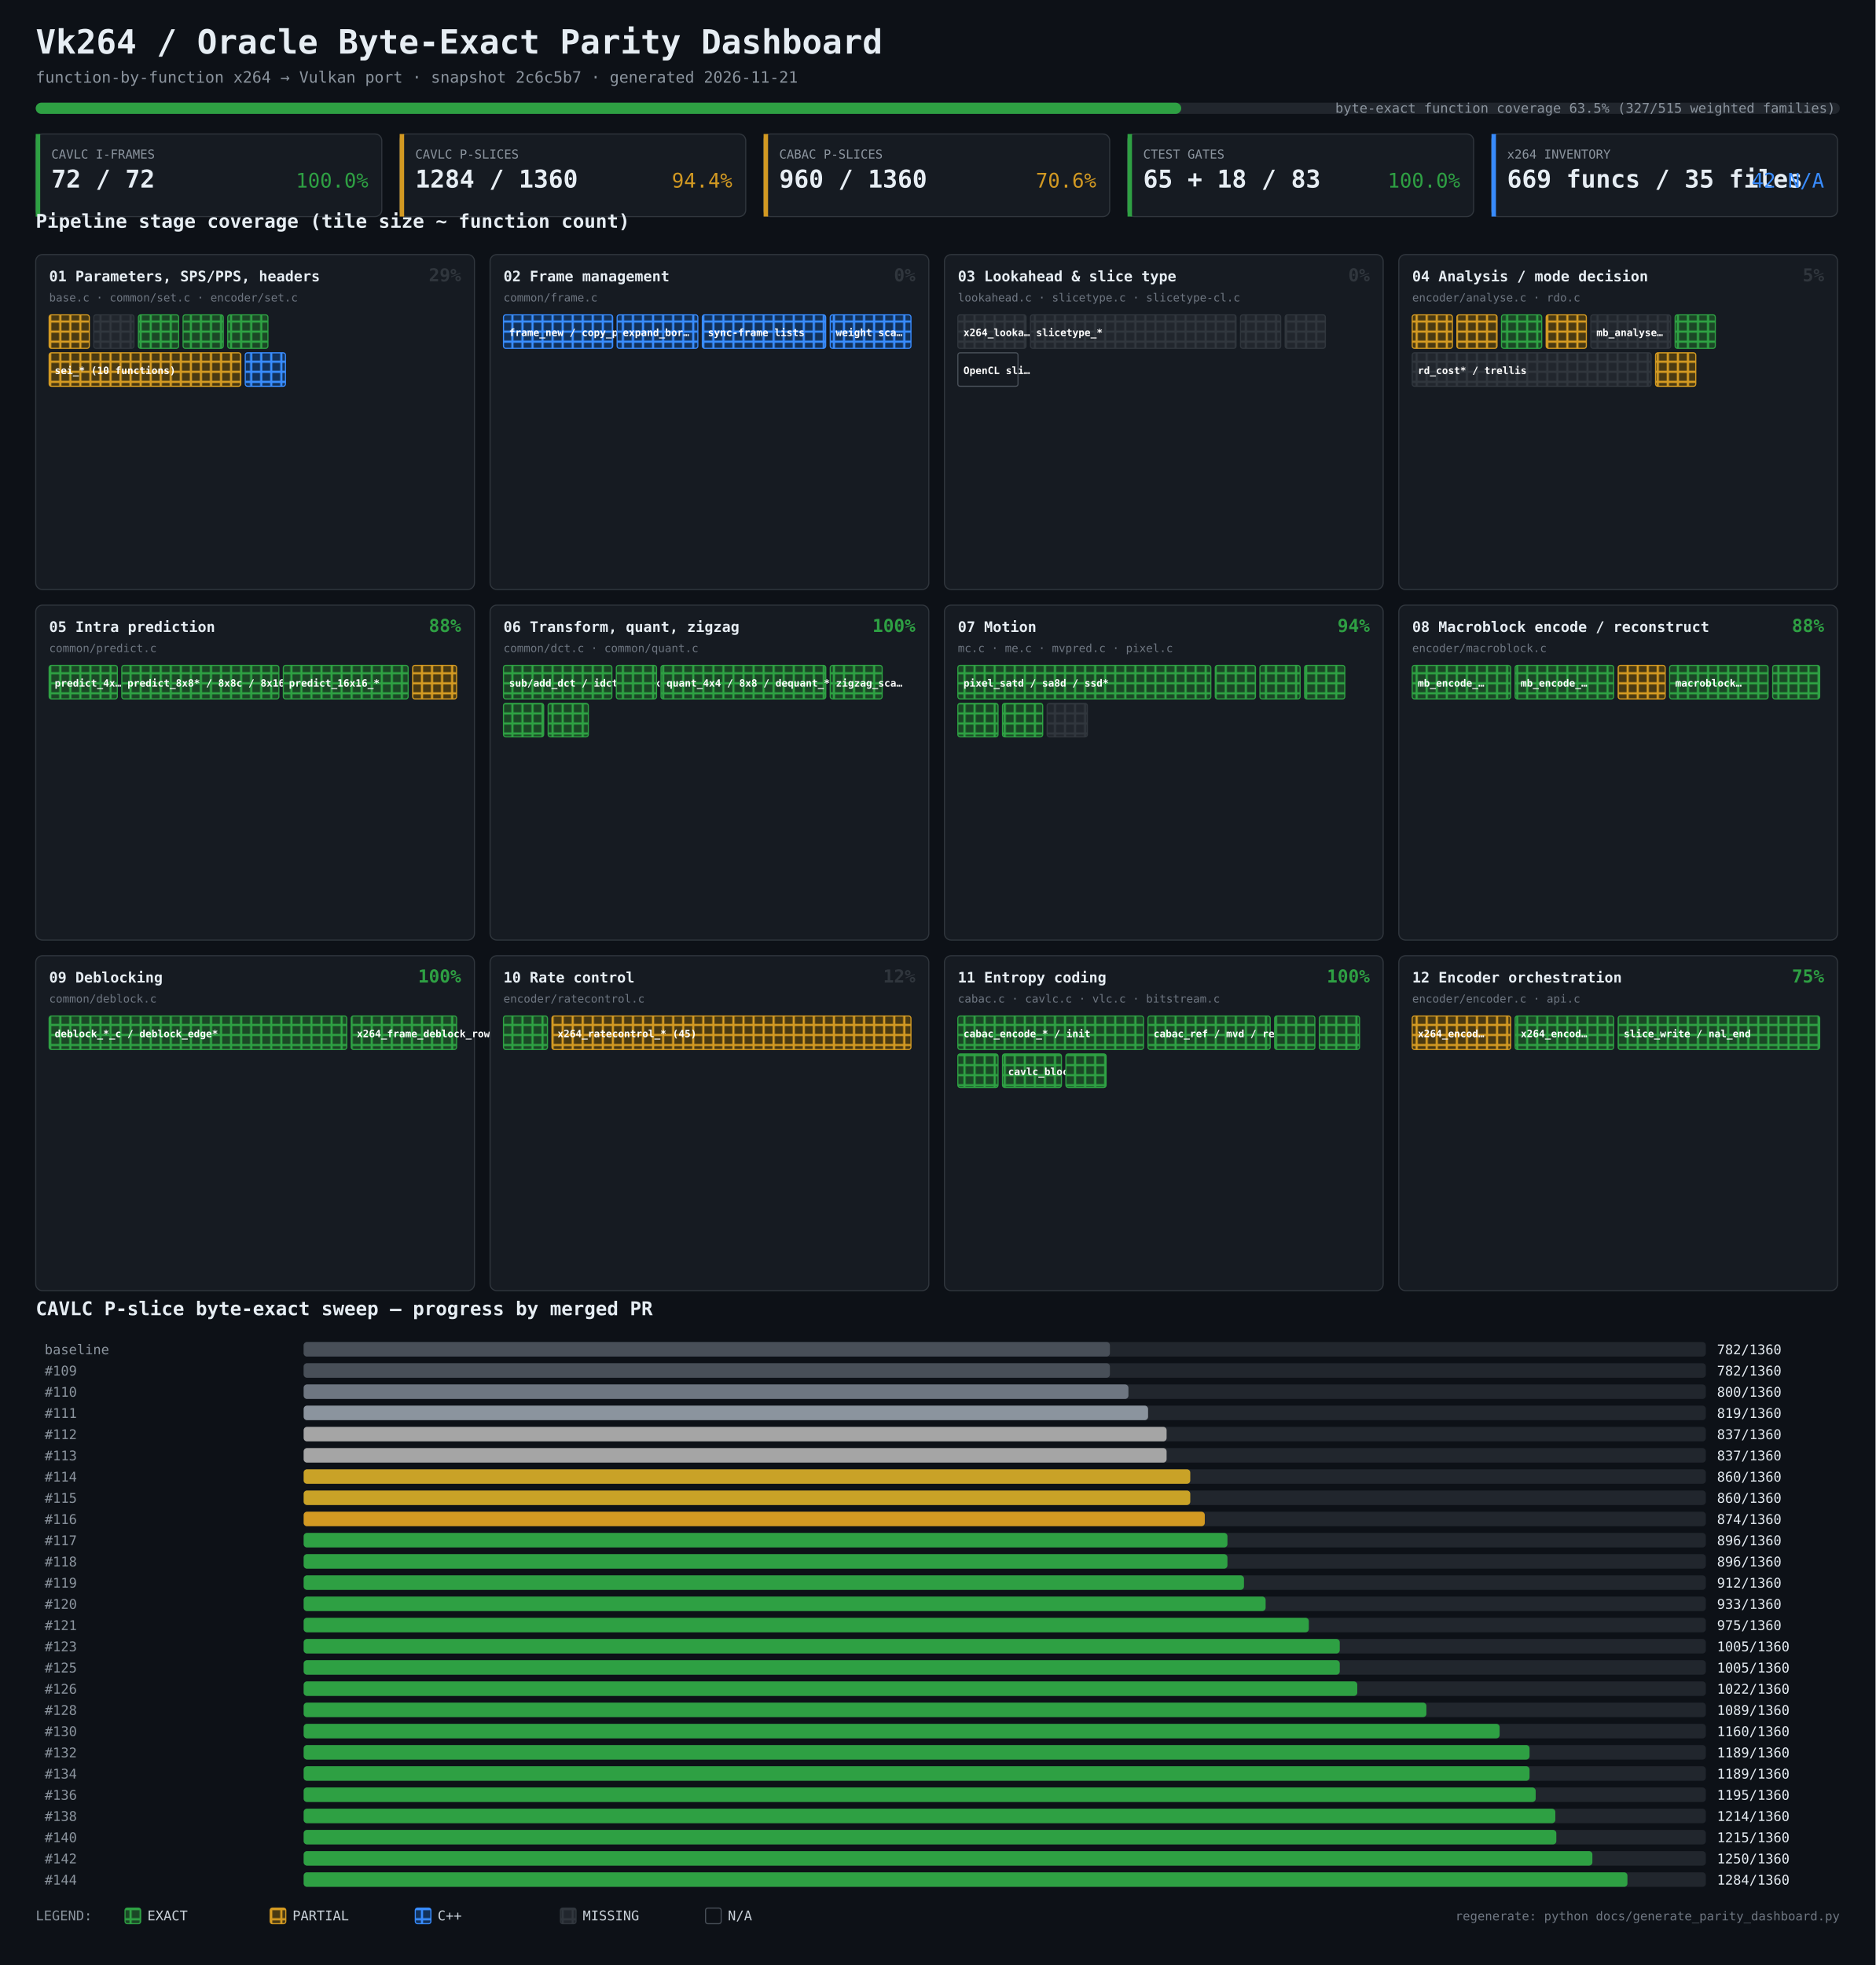
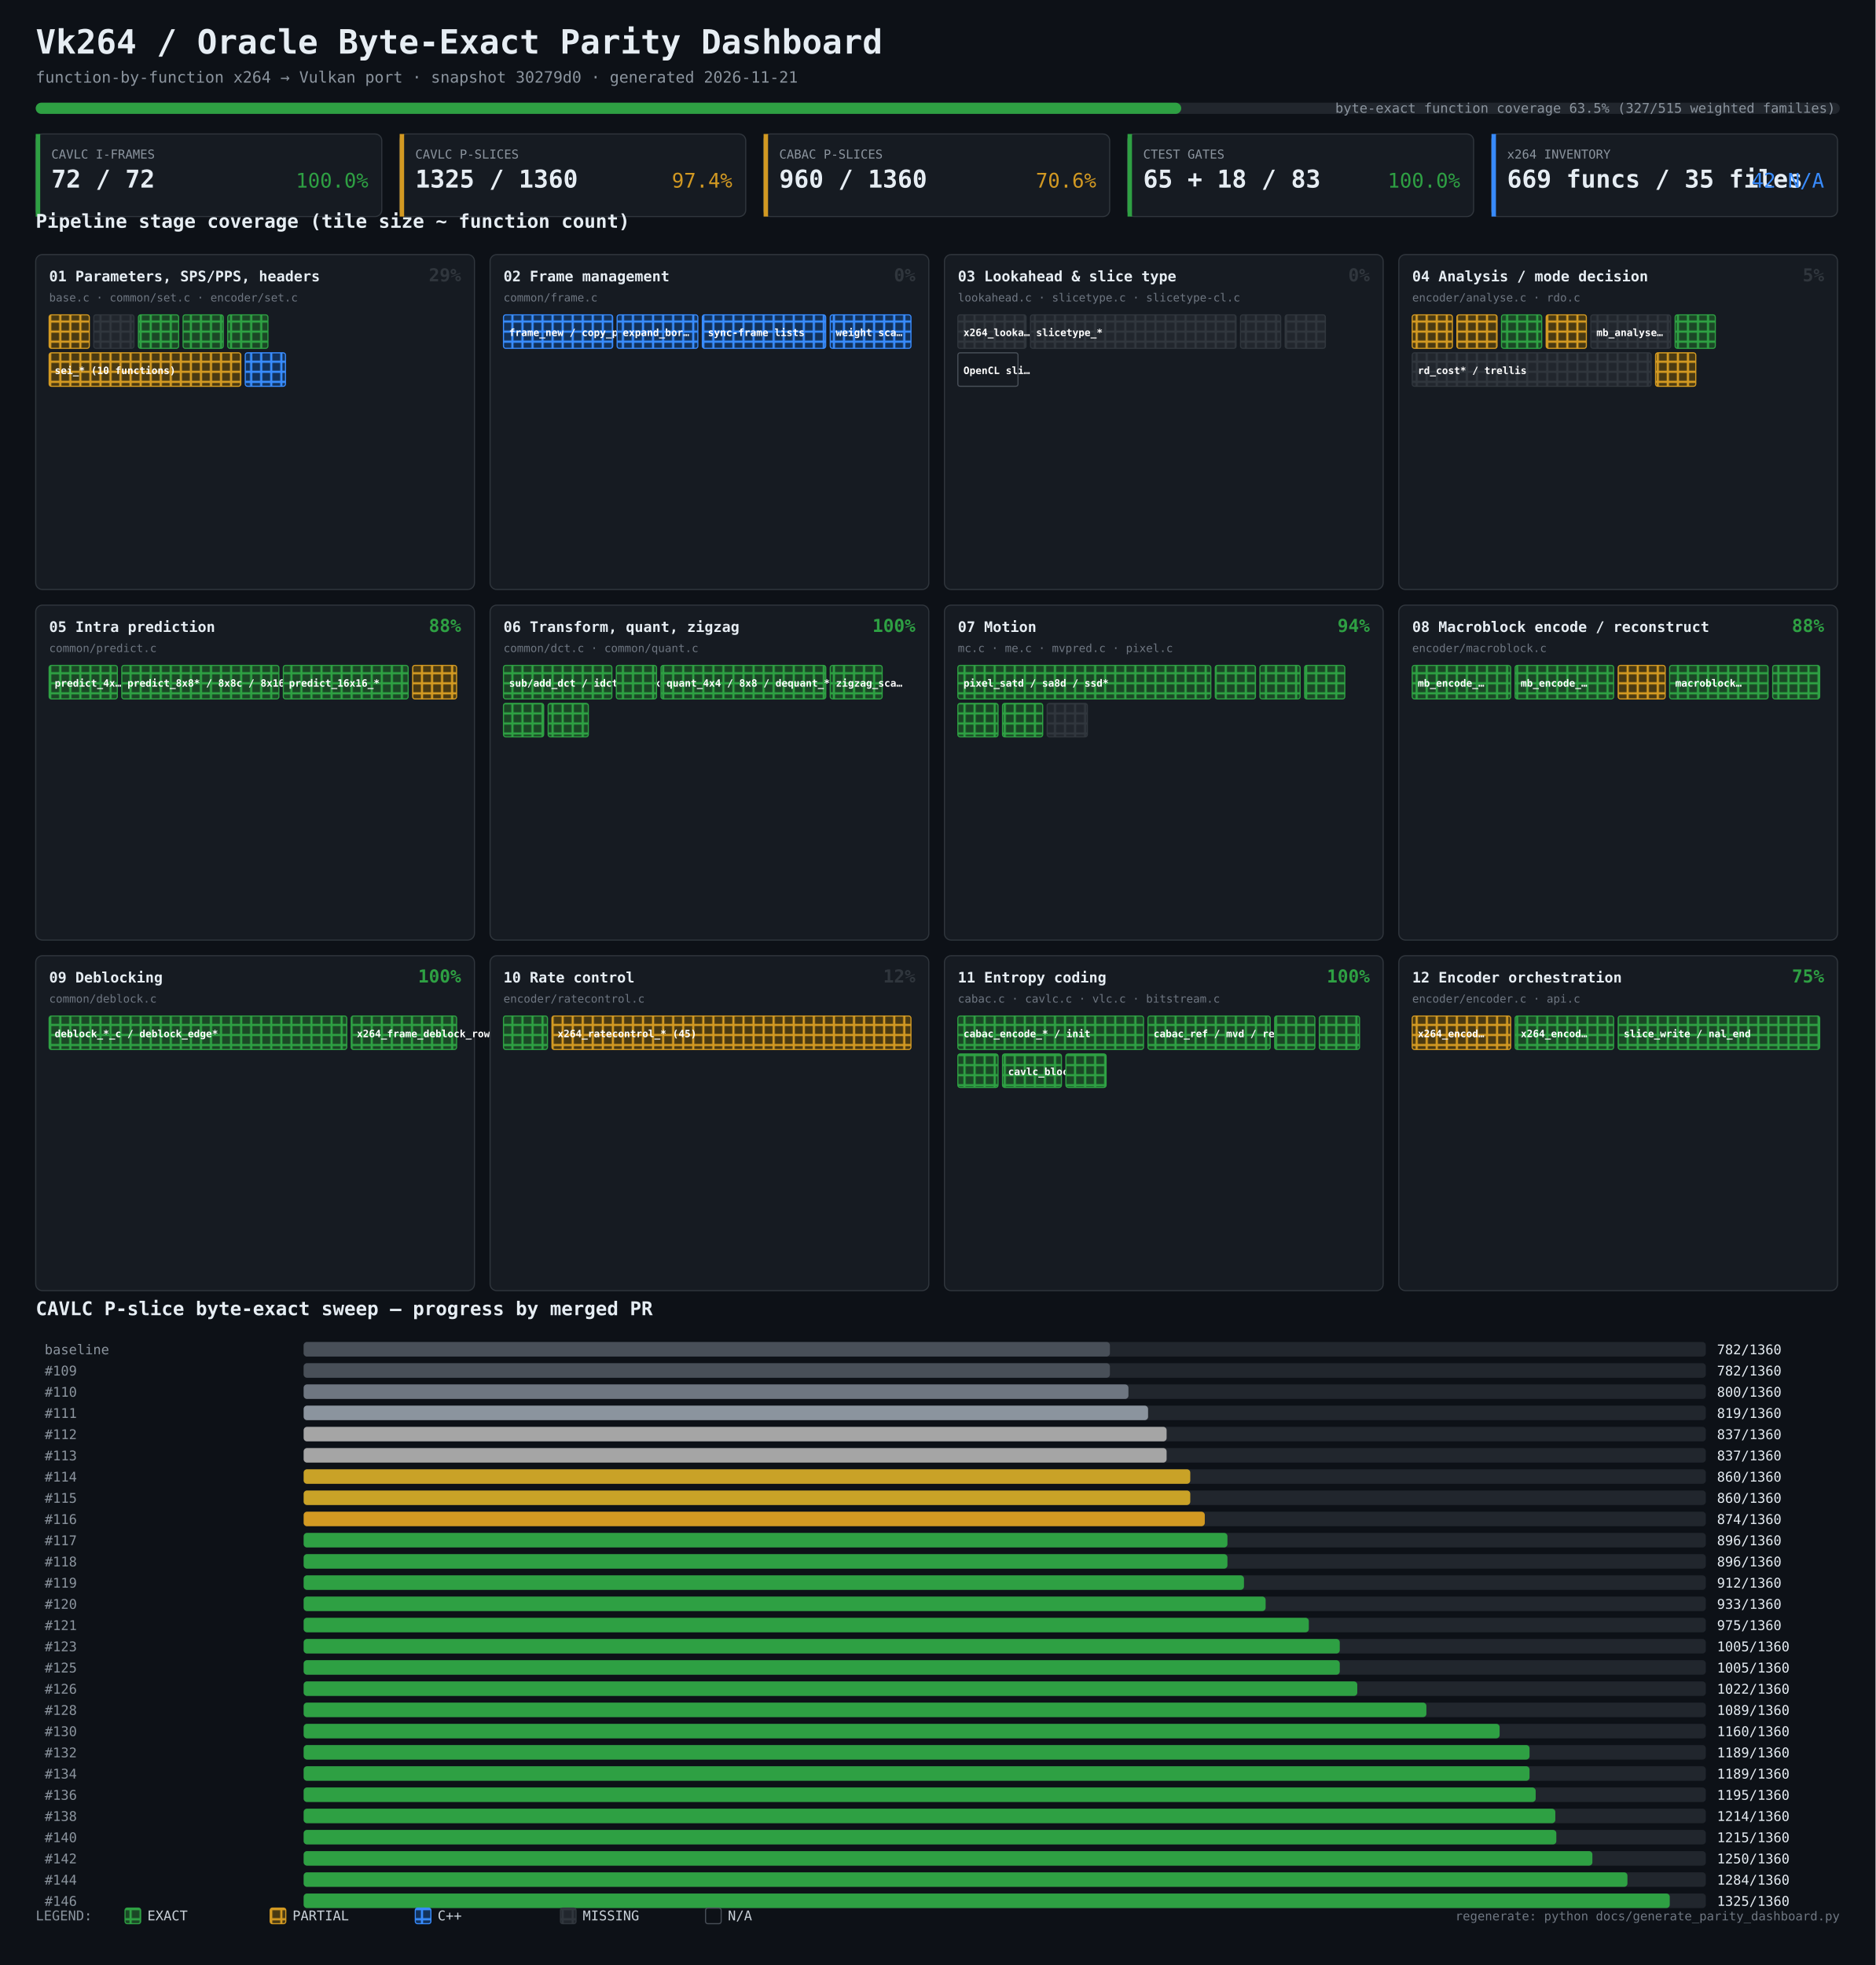
<svg xmlns="http://www.w3.org/2000/svg" width="1680" height="1760" viewBox="0 0 1680 1760" font-family="Consolas, SFMono-Regular, Menlo, monospace">
  <defs>
    <pattern id="grid-exact" width="9" height="9" patternUnits="userSpaceOnUse">
      <rect width="9" height="9" fill="#2ea043" />
      <rect x="1" y="1" width="7" height="7" fill="#1b4726" />
    </pattern>
    <pattern id="grid-partial" width="9" height="9" patternUnits="userSpaceOnUse">
      <rect width="9" height="9" fill="#d29922" />
      <rect x="1" y="1" width="7" height="7" fill="#4a3a12" />
    </pattern>
    <pattern id="grid-cpp" width="9" height="9" patternUnits="userSpaceOnUse">
      <rect width="9" height="9" fill="#388bfd" />
      <rect x="1" y="1" width="7" height="7" fill="#12325c" />
    </pattern>
    <pattern id="grid-missing" width="9" height="9" patternUnits="userSpaceOnUse">
      <rect width="9" height="9" fill="#30363d" />
      <rect x="1" y="1" width="7" height="7" fill="#21262d" />
    </pattern>
    <pattern id="grid-na" width="9" height="9" patternUnits="userSpaceOnUse">
      <rect width="9" height="9" fill="#484f58" />
      <rect x="1" y="1" width="7" height="7" fill="#262b33" />
    </pattern>
  </defs>
  <rect width="1680" height="1760" fill="#0d1117" />
  <text x="32" y="48" fill="#e6edf3" font-size="30" font-weight="bold">Vk264 / Oracle Byte-Exact Parity Dashboard</text>
-   <text x="32" y="74" fill="#8b949e" font-size="14">function-by-function x264 → Vulkan port · snapshot 2c6c5b7 · generated 2026-11-21</text>
+   <text x="32" y="74" fill="#8b949e" font-size="14">function-by-function x264 → Vulkan port · snapshot 30279d0 · generated 2026-11-21</text>
  <rect x="32" y="92" width="1616" height="10" fill="#21262d" rx="5" />
  <rect x="32" y="92" width="1026.1" height="10" fill="#2ea043" rx="5" />
  <text x="1644" y="101" fill="#8b949e" font-size="12" text-anchor="end">byte-exact function coverage 63.5% (327/515 weighted families)</text>
  <rect x="32" y="120" width="310" height="74" fill="#161b22" stroke="#30363d" rx="6" />
  <rect x="32" y="120" width="4" height="74" fill="#2ea043" />
  <text x="46" y="142" fill="#8b949e" font-size="11">CAVLC I-FRAMES</text>
  <text x="46" y="168" fill="#e6edf3" font-size="22" font-weight="bold">72 / 72</text>
  <text x="330" y="168" fill="#2ea043" font-size="18" text-anchor="end">100.0%</text>
  <rect x="358" y="120" width="310" height="74" fill="#161b22" stroke="#30363d" rx="6" />
  <rect x="358" y="120" width="4" height="74" fill="#d29922" />
  <text x="372" y="142" fill="#8b949e" font-size="11">CAVLC P-SLICES</text>
-   <text x="372" y="168" fill="#e6edf3" font-size="22" font-weight="bold">1284 / 1360</text>
-   <text x="656" y="168" fill="#d29922" font-size="18" text-anchor="end">94.4%</text>
+   <text x="372" y="168" fill="#e6edf3" font-size="22" font-weight="bold">1325 / 1360</text>
+   <text x="656" y="168" fill="#d29922" font-size="18" text-anchor="end">97.4%</text>
  <rect x="684" y="120" width="310" height="74" fill="#161b22" stroke="#30363d" rx="6" />
  <rect x="684" y="120" width="4" height="74" fill="#d29922" />
  <text x="698" y="142" fill="#8b949e" font-size="11">CABAC P-SLICES</text>
  <text x="698" y="168" fill="#e6edf3" font-size="22" font-weight="bold">960 / 1360</text>
  <text x="982" y="168" fill="#d29922" font-size="18" text-anchor="end">70.6%</text>
  <rect x="1010" y="120" width="310" height="74" fill="#161b22" stroke="#30363d" rx="6" />
  <rect x="1010" y="120" width="4" height="74" fill="#2ea043" />
  <text x="1024" y="142" fill="#8b949e" font-size="11">CTEST GATES</text>
  <text x="1024" y="168" fill="#e6edf3" font-size="22" font-weight="bold">65 + 18 / 83</text>
  <text x="1308" y="168" fill="#2ea043" font-size="18" text-anchor="end">100.0%</text>
  <rect x="1336" y="120" width="310" height="74" fill="#161b22" stroke="#30363d" rx="6" />
  <rect x="1336" y="120" width="4" height="74" fill="#388bfd" />
  <text x="1350" y="142" fill="#8b949e" font-size="11">x264 INVENTORY</text>
  <text x="1350" y="168" fill="#e6edf3" font-size="22" font-weight="bold">669 funcs / 35 files</text>
  <text x="1634" y="168" fill="#388bfd" font-size="18" text-anchor="end">42 N/A</text>
  <text x="32" y="204" fill="#e6edf3" font-size="17" font-weight="bold">Pipeline stage coverage (tile size ~ function count)</text>
  <rect x="32" y="228" width="393" height="300" fill="#161b22" stroke="#30363d" rx="6" />
  <text x="44" y="252" fill="#e6edf3" font-size="13" font-weight="bold">01  Parameters, SPS/PPS, headers</text>
  <text x="44" y="270" fill="#6e7681" font-size="10">base.c · common/set.c · encoder/set.c</text>
  <text x="413" y="252" fill="#30363d" font-size="16" font-weight="bold" text-anchor="end">29%</text>
  <rect x="44.0" y="282" width="36.0" height="30" fill="url(#grid-partial)" stroke="#d29922" rx="2" />
  <rect x="84.0" y="282" width="36.0" height="30" fill="url(#grid-missing)" stroke="#30363d" rx="2" />
  <rect x="124.0" y="282" width="36.0" height="30" fill="url(#grid-exact)" stroke="#2ea043" rx="2" />
  <rect x="164.0" y="282" width="36.0" height="30" fill="url(#grid-exact)" stroke="#2ea043" rx="2" />
  <rect x="204.0" y="282" width="36.0" height="30" fill="url(#grid-exact)" stroke="#2ea043" rx="2" />
  <rect x="44.0" y="316" width="171.7" height="30" fill="url(#grid-partial)" stroke="#d29922" rx="2" />
  <text x="49.0" y="335" fill="#ffffff" font-size="9" font-weight="bold">sei_* (10 functions)</text>
  <rect x="219.7" y="316" width="36.0" height="30" fill="url(#grid-cpp)" stroke="#388bfd" rx="2" />
  <rect x="439" y="228" width="393" height="300" fill="#161b22" stroke="#30363d" rx="6" />
  <text x="451" y="252" fill="#e6edf3" font-size="13" font-weight="bold">02  Frame management</text>
  <text x="451" y="270" fill="#6e7681" font-size="10">common/frame.c</text>
  <text x="820" y="252" fill="#30363d" font-size="16" font-weight="bold" text-anchor="end">0%</text>
  <rect x="451.0" y="282" width="97.8" height="30" fill="url(#grid-cpp)" stroke="#388bfd" rx="2" />
  <text x="456.0" y="301" fill="#ffffff" font-size="9" font-weight="bold">frame_new / copy_picture</text>
  <rect x="552.8" y="282" width="72.3" height="30" fill="url(#grid-cpp)" stroke="#388bfd" rx="2" />
  <text x="557.8" y="301" fill="#ffffff" font-size="9" font-weight="bold">expand_bor…</text>
  <rect x="629.1" y="282" width="110.5" height="30" fill="url(#grid-cpp)" stroke="#388bfd" rx="2" />
  <text x="634.1" y="301" fill="#ffffff" font-size="9" font-weight="bold">sync-frame lists</text>
  <rect x="743.7" y="282" width="72.3" height="30" fill="url(#grid-cpp)" stroke="#388bfd" rx="2" />
  <text x="748.7" y="301" fill="#ffffff" font-size="9" font-weight="bold">weight sca…</text>
  <rect x="846" y="228" width="393" height="300" fill="#161b22" stroke="#30363d" rx="6" />
  <text x="858" y="252" fill="#e6edf3" font-size="13" font-weight="bold">03  Lookahead &amp; slice type</text>
  <text x="858" y="270" fill="#6e7681" font-size="10">lookahead.c · slicetype.c · slicetype-cl.c</text>
  <text x="1227" y="252" fill="#30363d" font-size="16" font-weight="bold" text-anchor="end">0%</text>
  <rect x="858.0" y="282" width="61.1" height="30" fill="url(#grid-missing)" stroke="#30363d" rx="2" />
  <text x="863.0" y="301" fill="#ffffff" font-size="9" font-weight="bold">x264_looka…</text>
  <rect x="923.1" y="282" width="184.1" height="30" fill="url(#grid-missing)" stroke="#30363d" rx="2" />
  <text x="928.1" y="301" fill="#ffffff" font-size="9" font-weight="bold">slicetype_*</text>
  <rect x="1111.2" y="282" width="36.0" height="30" fill="url(#grid-missing)" stroke="#30363d" rx="2" />
  <rect x="1151.2" y="282" width="36.0" height="30" fill="url(#grid-missing)" stroke="#30363d" rx="2" />
  <rect x="858.0" y="316" width="53.9" height="30" fill="url(#grid-n/a)" stroke="#484f58" rx="2" />
  <text x="863.0" y="335" fill="#ffffff" font-size="9" font-weight="bold">OpenCL sli…</text>
  <rect x="1253" y="228" width="393" height="300" fill="#161b22" stroke="#30363d" rx="6" />
  <text x="1265" y="252" fill="#e6edf3" font-size="13" font-weight="bold">04  Analysis / mode decision</text>
  <text x="1265" y="270" fill="#6e7681" font-size="10">encoder/analyse.c · rdo.c</text>
  <text x="1634" y="252" fill="#30363d" font-size="16" font-weight="bold" text-anchor="end">5%</text>
  <rect x="1265.0" y="282" width="36.0" height="30" fill="url(#grid-partial)" stroke="#d29922" rx="2" />
  <rect x="1305.0" y="282" width="36.0" height="30" fill="url(#grid-partial)" stroke="#d29922" rx="2" />
  <rect x="1345.0" y="282" width="36.0" height="30" fill="url(#grid-exact)" stroke="#2ea043" rx="2" />
  <rect x="1385.0" y="282" width="36.0" height="30" fill="url(#grid-partial)" stroke="#d29922" rx="2" />
  <rect x="1425.0" y="282" width="71.5" height="30" fill="url(#grid-missing)" stroke="#30363d" rx="2" />
  <text x="1430.0" y="301" fill="#ffffff" font-size="9" font-weight="bold">mb_analyse…</text>
  <rect x="1500.5" y="282" width="36.0" height="30" fill="url(#grid-exact)" stroke="#2ea043" rx="2" />
  <rect x="1265.0" y="316" width="214.0" height="30" fill="url(#grid-missing)" stroke="#30363d" rx="2" />
  <text x="1270.0" y="335" fill="#ffffff" font-size="9" font-weight="bold">rd_cost* / trellis</text>
  <rect x="1483.0" y="316" width="36.0" height="30" fill="url(#grid-partial)" stroke="#d29922" rx="2" />
  <rect x="32" y="542" width="393" height="300" fill="#161b22" stroke="#30363d" rx="6" />
  <text x="44" y="566" fill="#e6edf3" font-size="13" font-weight="bold">05  Intra prediction</text>
  <text x="44" y="584" fill="#6e7681" font-size="10">common/predict.c</text>
  <text x="413" y="566" fill="#2ea043" font-size="16" font-weight="bold" text-anchor="end">88%</text>
  <rect x="44.0" y="596" width="61.1" height="30" fill="url(#grid-exact)" stroke="#2ea043" rx="2" />
  <text x="49.0" y="615" fill="#ffffff" font-size="9" font-weight="bold">predict_4x…</text>
  <rect x="109.1" y="596" width="140.7" height="30" fill="url(#grid-exact)" stroke="#2ea043" rx="2" />
  <text x="114.1" y="615" fill="#ffffff" font-size="9" font-weight="bold">predict_8x8* / 8x8c / 8x16c</text>
  <rect x="253.8" y="596" width="111.8" height="30" fill="url(#grid-exact)" stroke="#2ea043" rx="2" />
  <text x="258.8" y="615" fill="#ffffff" font-size="9" font-weight="bold">predict_16x16_*</text>
  <rect x="369.6" y="596" width="39.4" height="30" fill="url(#grid-partial)" stroke="#d29922" rx="2" />
  <rect x="439" y="542" width="393" height="300" fill="#161b22" stroke="#30363d" rx="6" />
  <text x="451" y="566" fill="#e6edf3" font-size="13" font-weight="bold">06  Transform, quant, zigzag</text>
  <text x="451" y="584" fill="#6e7681" font-size="10">common/dct.c · common/quant.c</text>
  <text x="820" y="566" fill="#2ea043" font-size="16" font-weight="bold" text-anchor="end">100%</text>
  <rect x="451.0" y="596" width="97.1" height="30" fill="url(#grid-exact)" stroke="#2ea043" rx="2" />
  <text x="456.0" y="615" fill="#ffffff" font-size="9" font-weight="bold">sub/add_dct / idct 4x4,8x8,16x16</text>
  <rect x="552.1" y="596" width="36.0" height="30" fill="url(#grid-exact)" stroke="#2ea043" rx="2" />
  <rect x="592.1" y="596" width="147.6" height="30" fill="url(#grid-exact)" stroke="#2ea043" rx="2" />
  <text x="597.1" y="615" fill="#ffffff" font-size="9" font-weight="bold">quant_4x4 / 8x8 / dequant_*</text>
  <rect x="743.7" y="596" width="46.5" height="30" fill="url(#grid-exact)" stroke="#2ea043" rx="2" />
  <text x="748.7" y="615" fill="#ffffff" font-size="9" font-weight="bold">zigzag_sca…</text>
  <rect x="451.0" y="630" width="36.0" height="30" fill="url(#grid-exact)" stroke="#2ea043" rx="2" />
  <rect x="491.0" y="630" width="36.0" height="30" fill="url(#grid-exact)" stroke="#2ea043" rx="2" />
  <rect x="846" y="542" width="393" height="300" fill="#161b22" stroke="#30363d" rx="6" />
  <text x="858" y="566" fill="#e6edf3" font-size="13" font-weight="bold">07  Motion</text>
  <text x="858" y="584" fill="#6e7681" font-size="10">mc.c · me.c · mvpred.c · pixel.c</text>
  <text x="1227" y="566" fill="#2ea043" font-size="16" font-weight="bold" text-anchor="end">94%</text>
  <rect x="858.0" y="596" width="226.6" height="30" fill="url(#grid-exact)" stroke="#2ea043" rx="2" />
  <text x="863.0" y="615" fill="#ffffff" font-size="9" font-weight="bold">pixel_satd / sa8d / ssd*</text>
  <rect x="1088.6" y="596" width="36.0" height="30" fill="url(#grid-exact)" stroke="#2ea043" rx="2" />
  <rect x="1128.6" y="596" width="36.0" height="30" fill="url(#grid-exact)" stroke="#2ea043" rx="2" />
  <rect x="1168.6" y="596" width="36.0" height="30" fill="url(#grid-exact)" stroke="#2ea043" rx="2" />
  <rect x="858.0" y="630" width="36.0" height="30" fill="url(#grid-exact)" stroke="#2ea043" rx="2" />
  <rect x="898.0" y="630" width="36.0" height="30" fill="url(#grid-exact)" stroke="#2ea043" rx="2" />
  <rect x="938.0" y="630" width="36.0" height="30" fill="url(#grid-missing)" stroke="#30363d" rx="2" />
  <rect x="1253" y="542" width="393" height="300" fill="#161b22" stroke="#30363d" rx="6" />
  <text x="1265" y="566" fill="#e6edf3" font-size="13" font-weight="bold">08  Macroblock encode / reconstruct</text>
  <text x="1265" y="584" fill="#6e7681" font-size="10">encoder/macroblock.c</text>
  <text x="1634" y="566" fill="#2ea043" font-size="16" font-weight="bold" text-anchor="end">88%</text>
  <rect x="1265.0" y="596" width="88.2" height="30" fill="url(#grid-exact)" stroke="#2ea043" rx="2" />
  <text x="1270.0" y="615" fill="#ffffff" font-size="9" font-weight="bold">mb_encode_…</text>
  <rect x="1357.2" y="596" width="88.2" height="30" fill="url(#grid-exact)" stroke="#2ea043" rx="2" />
  <text x="1362.2" y="615" fill="#ffffff" font-size="9" font-weight="bold">mb_encode_…</text>
  <rect x="1449.5" y="596" width="42.1" height="30" fill="url(#grid-partial)" stroke="#d29922" rx="2" />
  <rect x="1495.6" y="596" width="88.2" height="30" fill="url(#grid-exact)" stroke="#2ea043" rx="2" />
  <text x="1500.6" y="615" fill="#ffffff" font-size="9" font-weight="bold">macroblock…</text>
  <rect x="1587.9" y="596" width="42.1" height="30" fill="url(#grid-exact)" stroke="#2ea043" rx="2" />
  <rect x="32" y="856" width="393" height="300" fill="#161b22" stroke="#30363d" rx="6" />
  <text x="44" y="880" fill="#e6edf3" font-size="13" font-weight="bold">09  Deblocking</text>
  <text x="44" y="898" fill="#6e7681" font-size="10">common/deblock.c</text>
  <text x="413" y="880" fill="#2ea043" font-size="16" font-weight="bold" text-anchor="end">100%</text>
  <rect x="44.0" y="910" width="266.6" height="30" fill="url(#grid-exact)" stroke="#2ea043" rx="2" />
  <text x="49.0" y="929" fill="#ffffff" font-size="9" font-weight="bold">deblock_*_c / deblock_edge*</text>
  <rect x="314.6" y="910" width="94.4" height="30" fill="url(#grid-exact)" stroke="#2ea043" rx="2" />
  <text x="319.6" y="929" fill="#ffffff" font-size="9" font-weight="bold">x264_frame_deblock_row</text>
  <rect x="439" y="856" width="393" height="300" fill="#161b22" stroke="#30363d" rx="6" />
  <text x="451" y="880" fill="#e6edf3" font-size="13" font-weight="bold">10  Rate control</text>
  <text x="451" y="898" fill="#6e7681" font-size="10">encoder/ratecontrol.c</text>
  <text x="820" y="880" fill="#30363d" font-size="16" font-weight="bold" text-anchor="end">12%</text>
  <rect x="451.0" y="910" width="39.4" height="30" fill="url(#grid-exact)" stroke="#2ea043" rx="2" />
  <rect x="494.4" y="910" width="321.6" height="30" fill="url(#grid-partial)" stroke="#d29922" rx="2" />
  <text x="499.4" y="929" fill="#ffffff" font-size="9" font-weight="bold">x264_ratecontrol_* (45)</text>
  <rect x="846" y="856" width="393" height="300" fill="#161b22" stroke="#30363d" rx="6" />
  <text x="858" y="880" fill="#e6edf3" font-size="13" font-weight="bold">11  Entropy coding</text>
  <text x="858" y="898" fill="#6e7681" font-size="10">cabac.c · cavlc.c · vlc.c · bitstream.c</text>
  <text x="1227" y="880" fill="#2ea043" font-size="16" font-weight="bold" text-anchor="end">100%</text>
  <rect x="858.0" y="910" width="166.3" height="30" fill="url(#grid-exact)" stroke="#2ea043" rx="2" />
  <text x="863.0" y="929" fill="#ffffff" font-size="9" font-weight="bold">cabac_encode_* / init</text>
  <rect x="1028.3" y="910" width="109.5" height="30" fill="url(#grid-exact)" stroke="#2ea043" rx="2" />
  <text x="1033.3" y="929" fill="#ffffff" font-size="9" font-weight="bold">cabac_ref / mvd / residual</text>
  <rect x="1141.8" y="910" width="36.0" height="30" fill="url(#grid-exact)" stroke="#2ea043" rx="2" />
  <rect x="1181.8" y="910" width="36.0" height="30" fill="url(#grid-exact)" stroke="#2ea043" rx="2" />
  <rect x="858.0" y="944" width="36.0" height="30" fill="url(#grid-exact)" stroke="#2ea043" rx="2" />
  <rect x="898.0" y="944" width="52.8" height="30" fill="url(#grid-exact)" stroke="#2ea043" rx="2" />
  <text x="903.0" y="963" fill="#ffffff" font-size="9" font-weight="bold">cavlc_bloc…</text>
  <rect x="954.8" y="944" width="36.0" height="30" fill="url(#grid-exact)" stroke="#2ea043" rx="2" />
  <rect x="1253" y="856" width="393" height="300" fill="#161b22" stroke="#30363d" rx="6" />
  <text x="1265" y="880" fill="#e6edf3" font-size="13" font-weight="bold">12  Encoder orchestration</text>
  <text x="1265" y="898" fill="#6e7681" font-size="10">encoder/encoder.c · api.c</text>
  <text x="1634" y="880" fill="#2ea043" font-size="16" font-weight="bold" text-anchor="end">75%</text>
  <rect x="1265.0" y="910" width="88.2" height="30" fill="url(#grid-partial)" stroke="#d29922" rx="2" />
  <text x="1270.0" y="929" fill="#ffffff" font-size="9" font-weight="bold">x264_encod…</text>
  <rect x="1357.2" y="910" width="88.2" height="30" fill="url(#grid-exact)" stroke="#2ea043" rx="2" />
  <text x="1362.2" y="929" fill="#ffffff" font-size="9" font-weight="bold">x264_encod…</text>
  <rect x="1449.5" y="910" width="180.5" height="30" fill="url(#grid-exact)" stroke="#2ea043" rx="2" />
  <text x="1454.5" y="929" fill="#ffffff" font-size="9" font-weight="bold">slice_write / nal_end</text>
  <text x="32" y="1178" fill="#e6edf3" font-size="17" font-weight="bold">CAVLC P-slice byte-exact sweep — progress by merged PR</text>
  <text x="40" y="1213" fill="#8b949e" font-size="12">baseline</text>
  <rect x="272" y="1202" width="1256" height="13" fill="#21262d" rx="3" />
  <rect x="272" y="1202" width="722.2" height="13" fill="#484f58" rx="3" />
  <text x="1538" y="1213" fill="#e6edf3" font-size="12">782/1360</text>
  <text x="40" y="1232" fill="#8b949e" font-size="12">#109</text>
  <rect x="272" y="1221" width="1256" height="13" fill="#21262d" rx="3" />
  <rect x="272" y="1221" width="722.2" height="13" fill="#484f58" rx="3" />
  <text x="1538" y="1232" fill="#e6edf3" font-size="12">782/1360</text>
  <text x="40" y="1251" fill="#8b949e" font-size="12">#110</text>
  <rect x="272" y="1240" width="1256" height="13" fill="#21262d" rx="3" />
  <rect x="272" y="1240" width="738.8" height="13" fill="#6e7681" rx="3" />
  <text x="1538" y="1251" fill="#e6edf3" font-size="12">800/1360</text>
  <text x="40" y="1270" fill="#8b949e" font-size="12">#111</text>
  <rect x="272" y="1259" width="1256" height="13" fill="#21262d" rx="3" />
  <rect x="272" y="1259" width="756.4" height="13" fill="#8b949e" rx="3" />
  <text x="1538" y="1270" fill="#e6edf3" font-size="12">819/1360</text>
  <text x="40" y="1289" fill="#8b949e" font-size="12">#112</text>
  <rect x="272" y="1278" width="1256" height="13" fill="#21262d" rx="3" />
  <rect x="272" y="1278" width="773.0" height="13" fill="#a5a5a5" rx="3" />
  <text x="1538" y="1289" fill="#e6edf3" font-size="12">837/1360</text>
  <text x="40" y="1308" fill="#8b949e" font-size="12">#113</text>
  <rect x="272" y="1297" width="1256" height="13" fill="#21262d" rx="3" />
  <rect x="272" y="1297" width="773.0" height="13" fill="#a5a5a5" rx="3" />
  <text x="1538" y="1308" fill="#e6edf3" font-size="12">837/1360</text>
  <text x="40" y="1327" fill="#8b949e" font-size="12">#114</text>
  <rect x="272" y="1316" width="1256" height="13" fill="#21262d" rx="3" />
  <rect x="272" y="1316" width="794.2" height="13" fill="#c9a227" rx="3" />
  <text x="1538" y="1327" fill="#e6edf3" font-size="12">860/1360</text>
  <text x="40" y="1346" fill="#8b949e" font-size="12">#115</text>
  <rect x="272" y="1335" width="1256" height="13" fill="#21262d" rx="3" />
  <rect x="272" y="1335" width="794.2" height="13" fill="#c9a227" rx="3" />
  <text x="1538" y="1346" fill="#e6edf3" font-size="12">860/1360</text>
  <text x="40" y="1365" fill="#8b949e" font-size="12">#116</text>
  <rect x="272" y="1354" width="1256" height="13" fill="#21262d" rx="3" />
  <rect x="272" y="1354" width="807.2" height="13" fill="#d29922" rx="3" />
  <text x="1538" y="1365" fill="#e6edf3" font-size="12">874/1360</text>
  <text x="40" y="1384" fill="#8b949e" font-size="12">#117</text>
  <rect x="272" y="1373" width="1256" height="13" fill="#21262d" rx="3" />
  <rect x="272" y="1373" width="827.5" height="13" fill="#2ea043" rx="3" />
  <text x="1538" y="1384" fill="#e6edf3" font-size="12">896/1360</text>
  <text x="40" y="1403" fill="#8b949e" font-size="12">#118</text>
  <rect x="272" y="1392" width="1256" height="13" fill="#21262d" rx="3" />
  <rect x="272" y="1392" width="827.5" height="13" fill="#2ea043" rx="3" />
  <text x="1538" y="1403" fill="#e6edf3" font-size="12">896/1360</text>
  <text x="40" y="1422" fill="#8b949e" font-size="12">#119</text>
  <rect x="272" y="1411" width="1256" height="13" fill="#21262d" rx="3" />
  <rect x="272" y="1411" width="842.3" height="13" fill="#2ea043" rx="3" />
  <text x="1538" y="1422" fill="#e6edf3" font-size="12">912/1360</text>
  <text x="40" y="1441" fill="#8b949e" font-size="12">#120</text>
  <rect x="272" y="1430" width="1256" height="13" fill="#21262d" rx="3" />
  <rect x="272" y="1430" width="861.7" height="13" fill="#2ea043" rx="3" />
  <text x="1538" y="1441" fill="#e6edf3" font-size="12">933/1360</text>
  <text x="40" y="1460" fill="#8b949e" font-size="12">#121</text>
  <rect x="272" y="1449" width="1256" height="13" fill="#21262d" rx="3" />
  <rect x="272" y="1449" width="900.4" height="13" fill="#2ea043" rx="3" />
  <text x="1538" y="1460" fill="#e6edf3" font-size="12">975/1360</text>
  <text x="40" y="1479" fill="#8b949e" font-size="12">#123</text>
  <rect x="272" y="1468" width="1256" height="13" fill="#21262d" rx="3" />
  <rect x="272" y="1468" width="928.1" height="13" fill="#2ea043" rx="3" />
  <text x="1538" y="1479" fill="#e6edf3" font-size="12">1005/1360</text>
  <text x="40" y="1498" fill="#8b949e" font-size="12">#125</text>
  <rect x="272" y="1487" width="1256" height="13" fill="#21262d" rx="3" />
  <rect x="272" y="1487" width="928.1" height="13" fill="#2ea043" rx="3" />
  <text x="1538" y="1498" fill="#e6edf3" font-size="12">1005/1360</text>
  <text x="40" y="1517" fill="#8b949e" font-size="12">#126</text>
  <rect x="272" y="1506" width="1256" height="13" fill="#21262d" rx="3" />
  <rect x="272" y="1506" width="943.8" height="13" fill="#2ea043" rx="3" />
  <text x="1538" y="1517" fill="#e6edf3" font-size="12">1022/1360</text>
  <text x="40" y="1536" fill="#8b949e" font-size="12">#128</text>
  <rect x="272" y="1525" width="1256" height="13" fill="#21262d" rx="3" />
  <rect x="272" y="1525" width="1005.7" height="13" fill="#2ea043" rx="3" />
  <text x="1538" y="1536" fill="#e6edf3" font-size="12">1089/1360</text>
  <text x="40" y="1555" fill="#8b949e" font-size="12">#130</text>
  <rect x="272" y="1544" width="1256" height="13" fill="#21262d" rx="3" />
  <rect x="272" y="1544" width="1071.3" height="13" fill="#2ea043" rx="3" />
  <text x="1538" y="1555" fill="#e6edf3" font-size="12">1160/1360</text>
  <text x="40" y="1574" fill="#8b949e" font-size="12">#132</text>
  <rect x="272" y="1563" width="1256" height="13" fill="#21262d" rx="3" />
  <rect x="272" y="1563" width="1098.1" height="13" fill="#2ea043" rx="3" />
  <text x="1538" y="1574" fill="#e6edf3" font-size="12">1189/1360</text>
  <text x="40" y="1593" fill="#8b949e" font-size="12">#134</text>
  <rect x="272" y="1582" width="1256" height="13" fill="#21262d" rx="3" />
  <rect x="272" y="1582" width="1098.1" height="13" fill="#2ea043" rx="3" />
  <text x="1538" y="1593" fill="#e6edf3" font-size="12">1189/1360</text>
  <text x="40" y="1612" fill="#8b949e" font-size="12">#136</text>
  <rect x="272" y="1601" width="1256" height="13" fill="#21262d" rx="3" />
  <rect x="272" y="1601" width="1103.6" height="13" fill="#2ea043" rx="3" />
  <text x="1538" y="1612" fill="#e6edf3" font-size="12">1195/1360</text>
  <text x="40" y="1631" fill="#8b949e" font-size="12">#138</text>
  <rect x="272" y="1620" width="1256" height="13" fill="#21262d" rx="3" />
  <rect x="272" y="1620" width="1121.2" height="13" fill="#2ea043" rx="3" />
  <text x="1538" y="1631" fill="#e6edf3" font-size="12">1214/1360</text>
  <text x="40" y="1650" fill="#8b949e" font-size="12">#140</text>
  <rect x="272" y="1639" width="1256" height="13" fill="#21262d" rx="3" />
  <rect x="272" y="1639" width="1122.1" height="13" fill="#2ea043" rx="3" />
  <text x="1538" y="1650" fill="#e6edf3" font-size="12">1215/1360</text>
  <text x="40" y="1669" fill="#8b949e" font-size="12">#142</text>
  <rect x="272" y="1658" width="1256" height="13" fill="#21262d" rx="3" />
  <rect x="272" y="1658" width="1154.4" height="13" fill="#2ea043" rx="3" />
  <text x="1538" y="1669" fill="#e6edf3" font-size="12">1250/1360</text>
  <text x="40" y="1688" fill="#8b949e" font-size="12">#144</text>
  <rect x="272" y="1677" width="1256" height="13" fill="#21262d" rx="3" />
  <rect x="272" y="1677" width="1185.8" height="13" fill="#2ea043" rx="3" />
  <text x="1538" y="1688" fill="#e6edf3" font-size="12">1284/1360</text>
+   <text x="40" y="1707" fill="#8b949e" font-size="12">#146</text>
+   <rect x="272" y="1696" width="1256" height="13" fill="#21262d" rx="3" />
+   <rect x="272" y="1696" width="1223.7" height="13" fill="#2ea043" rx="3" />
+   <text x="1538" y="1707" fill="#e6edf3" font-size="12">1325/1360</text>
  <text x="32" y="1720" fill="#8b949e" font-size="12">LEGEND:</text>
  <rect x="112" y="1709" width="14" height="14" fill="url(#grid-exact)" stroke="#2ea043" rx="2" />
  <text x="132" y="1720" fill="#c9d1d9" font-size="12">EXACT</text>
  <rect x="242" y="1709" width="14" height="14" fill="url(#grid-partial)" stroke="#d29922" rx="2" />
  <text x="262" y="1720" fill="#c9d1d9" font-size="12">PARTIAL</text>
  <rect x="372" y="1709" width="14" height="14" fill="url(#grid-cpp)" stroke="#388bfd" rx="2" />
  <text x="392" y="1720" fill="#c9d1d9" font-size="12">C++</text>
  <rect x="502" y="1709" width="14" height="14" fill="url(#grid-missing)" stroke="#30363d" rx="2" />
  <text x="522" y="1720" fill="#c9d1d9" font-size="12">MISSING</text>
  <rect x="632" y="1709" width="14" height="14" fill="url(#grid-n/a)" stroke="#484f58" rx="2" />
  <text x="652" y="1720" fill="#c9d1d9" font-size="12">N/A</text>
  <text x="1648" y="1720" fill="#6e7681" font-size="11" text-anchor="end">regenerate: python docs/generate_parity_dashboard.py</text>
</svg>
